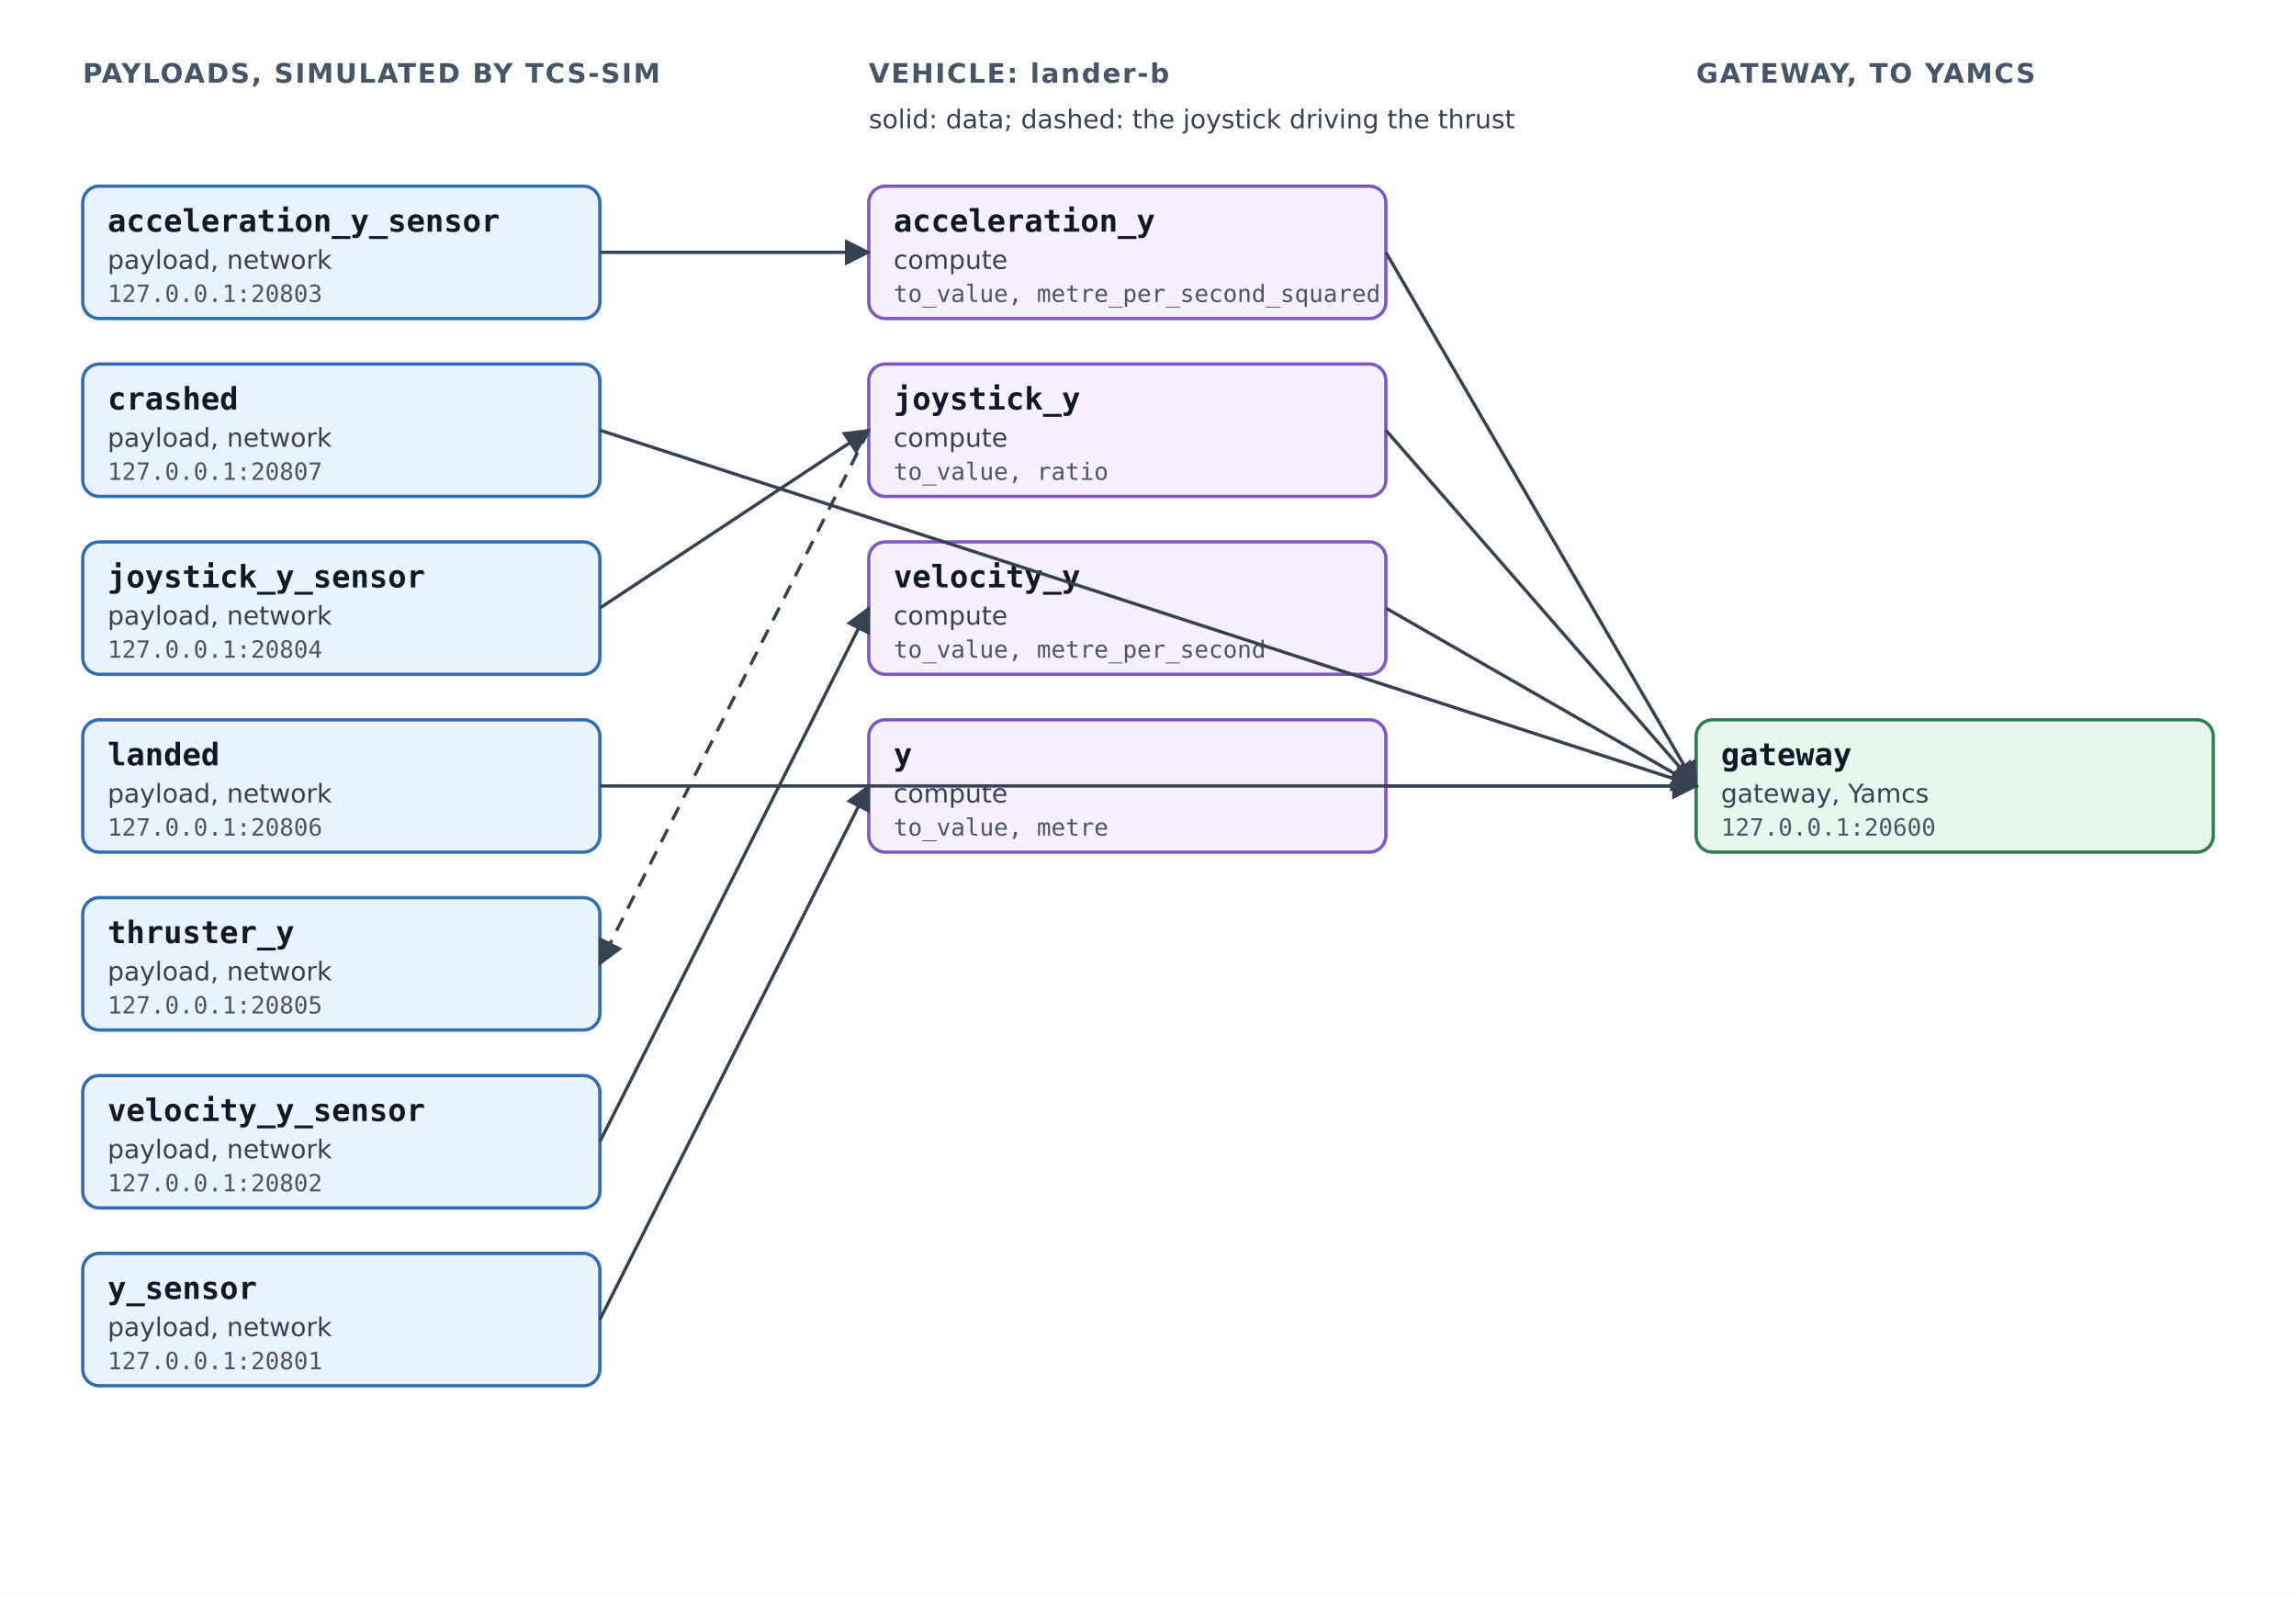
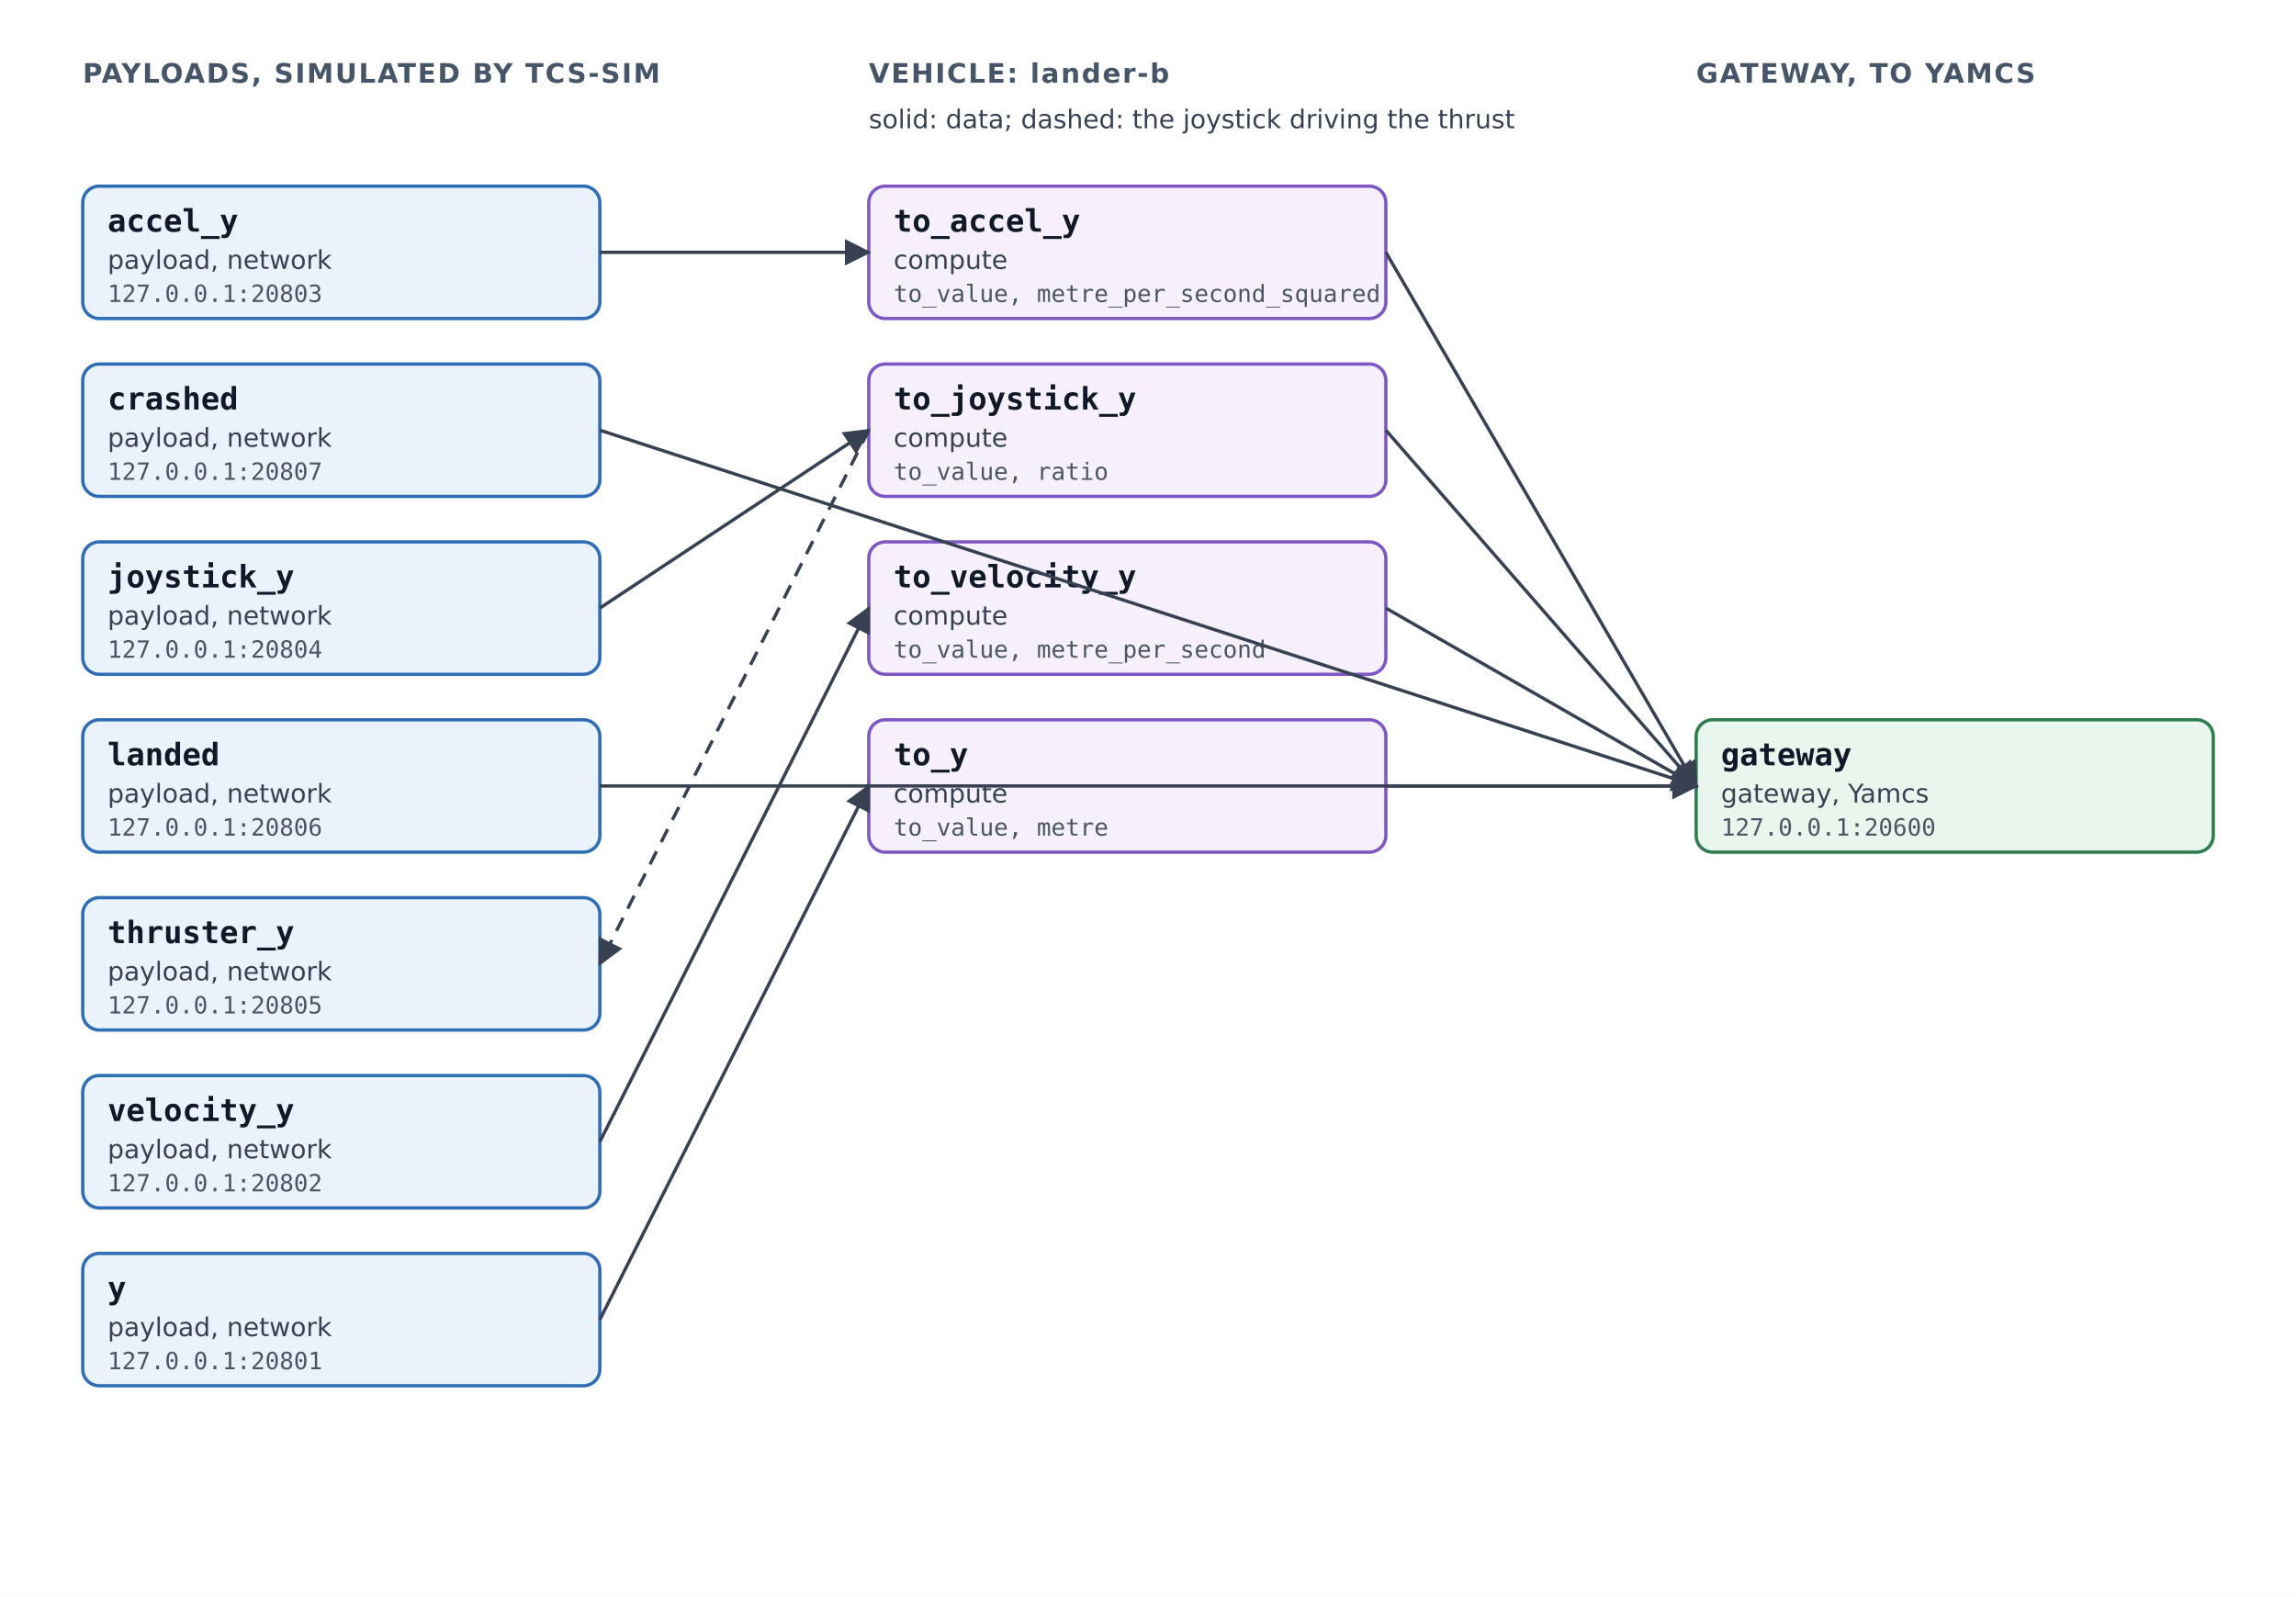
<svg xmlns="http://www.w3.org/2000/svg" width="1110" height="772" viewBox="0 0 1110 772" role="img" aria-labelledby="title desc">
  <defs>
    <style>
      text { font-family: "DejaVu Sans", Helvetica, Arial, sans-serif; fill: #111827; }
      .name { font-family: "DejaVu Sans Mono", Menlo, Consolas, monospace; font-size: 15px; font-weight: bold; }
      .kind { font-size: 12.5px; fill: #374151; }
      .detail { font-family: "DejaVu Sans Mono", Menlo, Consolas, monospace; font-size: 11.5px; fill: #4b5563; }
      .heading { font-size: 13px; font-weight: bold; fill: #475569; letter-spacing: 0.06em; }
      .payload { fill: #eaf2fb; stroke: #2f6db5; stroke-width: 1.6; }
      .vehicle { fill: #f5f0fc; stroke: #7e57c2; stroke-width: 1.6; }
      .gateway { fill: #e9f6ee; stroke: #2e7d4f; stroke-width: 1.6; }
      .link { stroke: #374151; stroke-width: 1.6; }
    </style>
    <marker id="arrow" viewBox="0 0 10 10" refX="9" refY="5" markerWidth="8" markerHeight="8" orient="auto-start-reverse">
      <path d="M 0 0 L 10 5 L 0 10 z" fill="#374151" />
    </marker>
  </defs>
  <rect x="0" y="0" width="1110" height="772" fill="#ffffff" />
  <text class="heading" x="40" y="40">PAYLOADS, SIMULATED BY TCS-SIM</text>
  <text class="heading" x="420" y="40">VEHICLE: lander-b</text>
  <text class="heading" x="820" y="40">GATEWAY, TO YAMCS</text>
  <text class="kind" x="420" y="62">solid: data; dashed: the joystick driving the thrust</text>
  <rect class="payload" x="40" y="90" width="250" height="64" rx="8" />
-   <text class="name" x="52" y="112">acceleration_y_sensor</text>
+   <text class="name" x="52" y="112">accel_y</text>
  <text class="kind" x="52" y="130">payload, network</text>
  <text class="detail" x="52" y="146">127.0.0.1:20803</text>
  <rect class="payload" x="40" y="176" width="250" height="64" rx="8" />
  <text class="name" x="52" y="198">crashed</text>
  <text class="kind" x="52" y="216">payload, network</text>
  <text class="detail" x="52" y="232">127.0.0.1:20807</text>
  <rect class="payload" x="40" y="262" width="250" height="64" rx="8" />
-   <text class="name" x="52" y="284">joystick_y_sensor</text>
+   <text class="name" x="52" y="284">joystick_y</text>
  <text class="kind" x="52" y="302">payload, network</text>
  <text class="detail" x="52" y="318">127.0.0.1:20804</text>
  <rect class="payload" x="40" y="348" width="250" height="64" rx="8" />
  <text class="name" x="52" y="370">landed</text>
  <text class="kind" x="52" y="388">payload, network</text>
  <text class="detail" x="52" y="404">127.0.0.1:20806</text>
  <rect class="payload" x="40" y="434" width="250" height="64" rx="8" />
  <text class="name" x="52" y="456">thruster_y</text>
  <text class="kind" x="52" y="474">payload, network</text>
  <text class="detail" x="52" y="490">127.0.0.1:20805</text>
  <rect class="payload" x="40" y="520" width="250" height="64" rx="8" />
-   <text class="name" x="52" y="542">velocity_y_sensor</text>
+   <text class="name" x="52" y="542">velocity_y</text>
  <text class="kind" x="52" y="560">payload, network</text>
  <text class="detail" x="52" y="576">127.0.0.1:20802</text>
  <rect class="payload" x="40" y="606" width="250" height="64" rx="8" />
-   <text class="name" x="52" y="628">y_sensor</text>
+   <text class="name" x="52" y="628">y</text>
  <text class="kind" x="52" y="646">payload, network</text>
  <text class="detail" x="52" y="662">127.0.0.1:20801</text>
  <rect class="vehicle" x="420" y="90" width="250" height="64" rx="8" />
-   <text class="name" x="432" y="112">acceleration_y</text>
+   <text class="name" x="432" y="112">to_accel_y</text>
  <text class="kind" x="432" y="130">compute</text>
  <text class="detail" x="432" y="146">to_value, metre_per_second_squared</text>
  <rect class="vehicle" x="420" y="176" width="250" height="64" rx="8" />
-   <text class="name" x="432" y="198">joystick_y</text>
+   <text class="name" x="432" y="198">to_joystick_y</text>
  <text class="kind" x="432" y="216">compute</text>
  <text class="detail" x="432" y="232">to_value, ratio</text>
  <rect class="vehicle" x="420" y="262" width="250" height="64" rx="8" />
-   <text class="name" x="432" y="284">velocity_y</text>
+   <text class="name" x="432" y="284">to_velocity_y</text>
  <text class="kind" x="432" y="302">compute</text>
  <text class="detail" x="432" y="318">to_value, metre_per_second</text>
  <rect class="vehicle" x="420" y="348" width="250" height="64" rx="8" />
-   <text class="name" x="432" y="370">y</text>
+   <text class="name" x="432" y="370">to_y</text>
  <text class="kind" x="432" y="388">compute</text>
  <text class="detail" x="432" y="404">to_value, metre</text>
  <rect class="gateway" x="820" y="348.0" width="250" height="64" rx="8" />
  <text class="name" x="832" y="370.0">gateway</text>
  <text class="kind" x="832" y="388.0">gateway, Yamcs</text>
  <text class="detail" x="832" y="404.0">127.0.0.1:20600</text>
  <line class="link" x1="670" y1="122" x2="820" y2="380" marker-end="url(#arrow)" />
  <line class="link" x1="290" y1="122" x2="420" y2="122" marker-end="url(#arrow)" />
  <line class="link" x1="420" y1="208" x2="290" y2="466" marker-end="url(#arrow)" stroke-dasharray="7 5" />
  <line class="link" x1="670" y1="208" x2="820" y2="380" marker-end="url(#arrow)" />
  <line class="link" x1="290" y1="294" x2="420" y2="208" marker-end="url(#arrow)" />
  <line class="link" x1="670" y1="294" x2="820" y2="380" marker-end="url(#arrow)" />
  <line class="link" x1="290" y1="552" x2="420" y2="294" marker-end="url(#arrow)" />
  <line class="link" x1="670" y1="380" x2="820" y2="380" marker-end="url(#arrow)" />
  <line class="link" x1="290" y1="638" x2="420" y2="380" marker-end="url(#arrow)" />
  <line class="link" x1="290" y1="380" x2="820" y2="380" marker-end="url(#arrow)" />
  <line class="link" x1="290" y1="208" x2="820" y2="380" marker-end="url(#arrow)" />
</svg>
